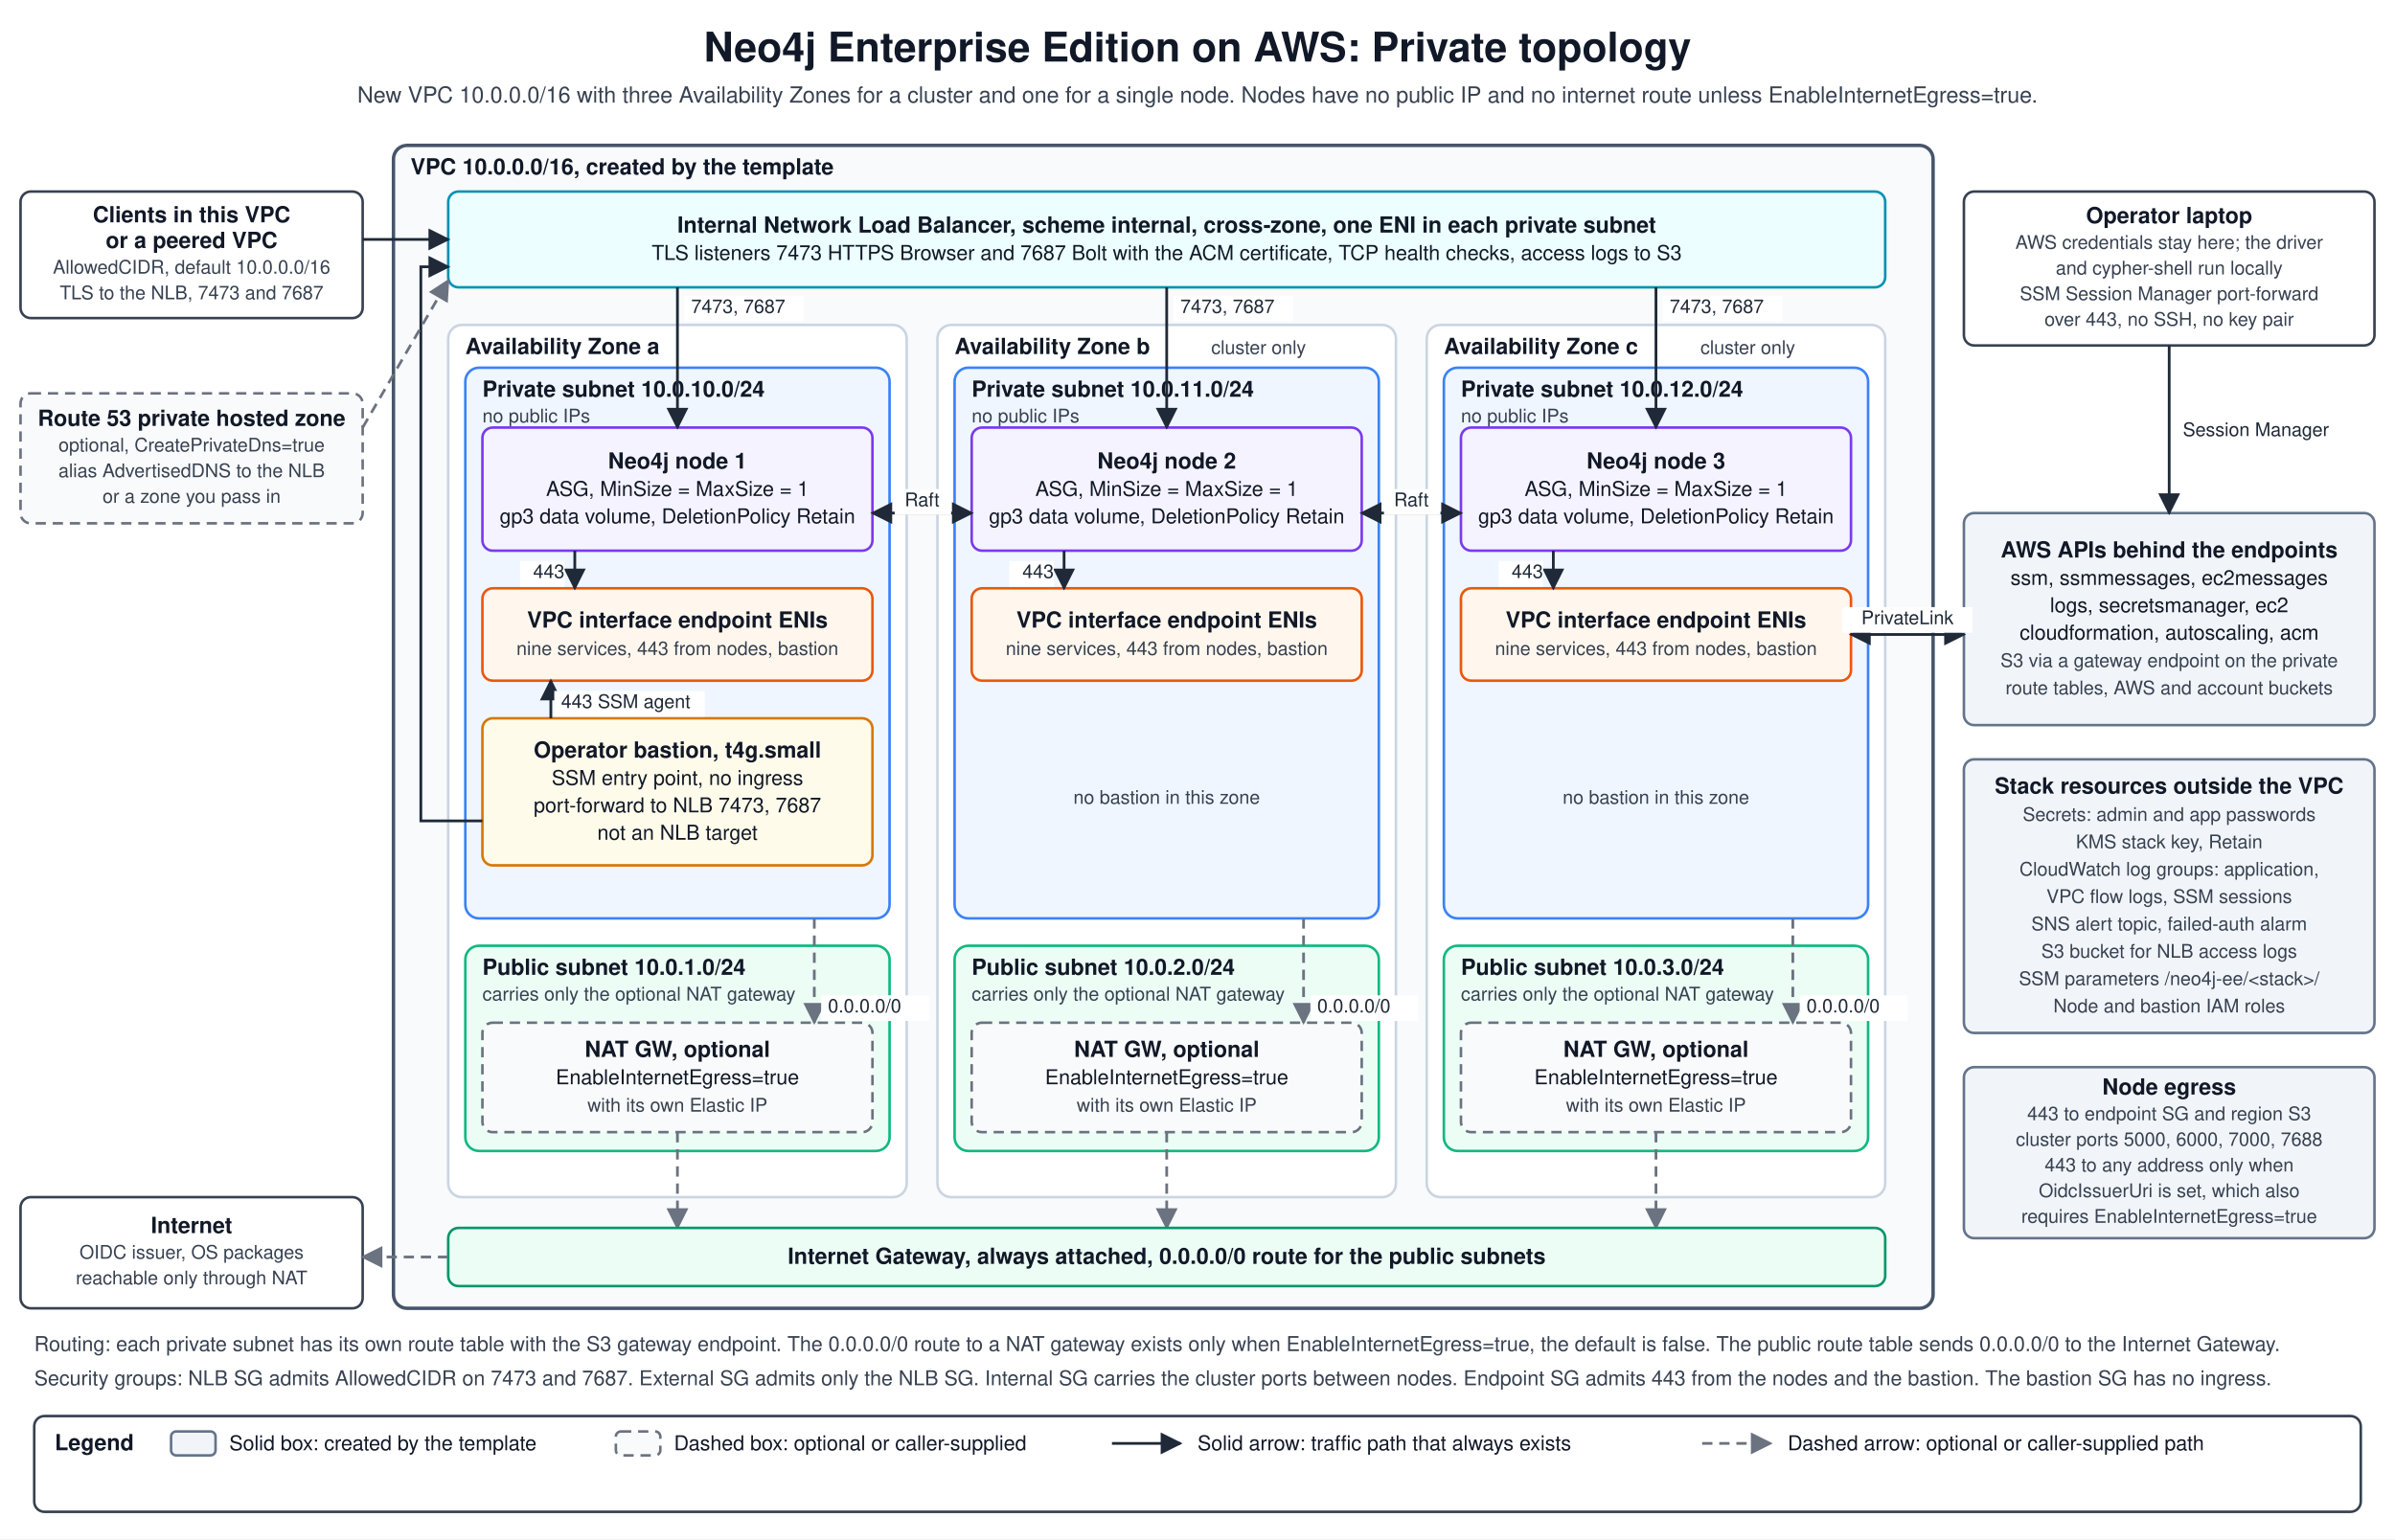
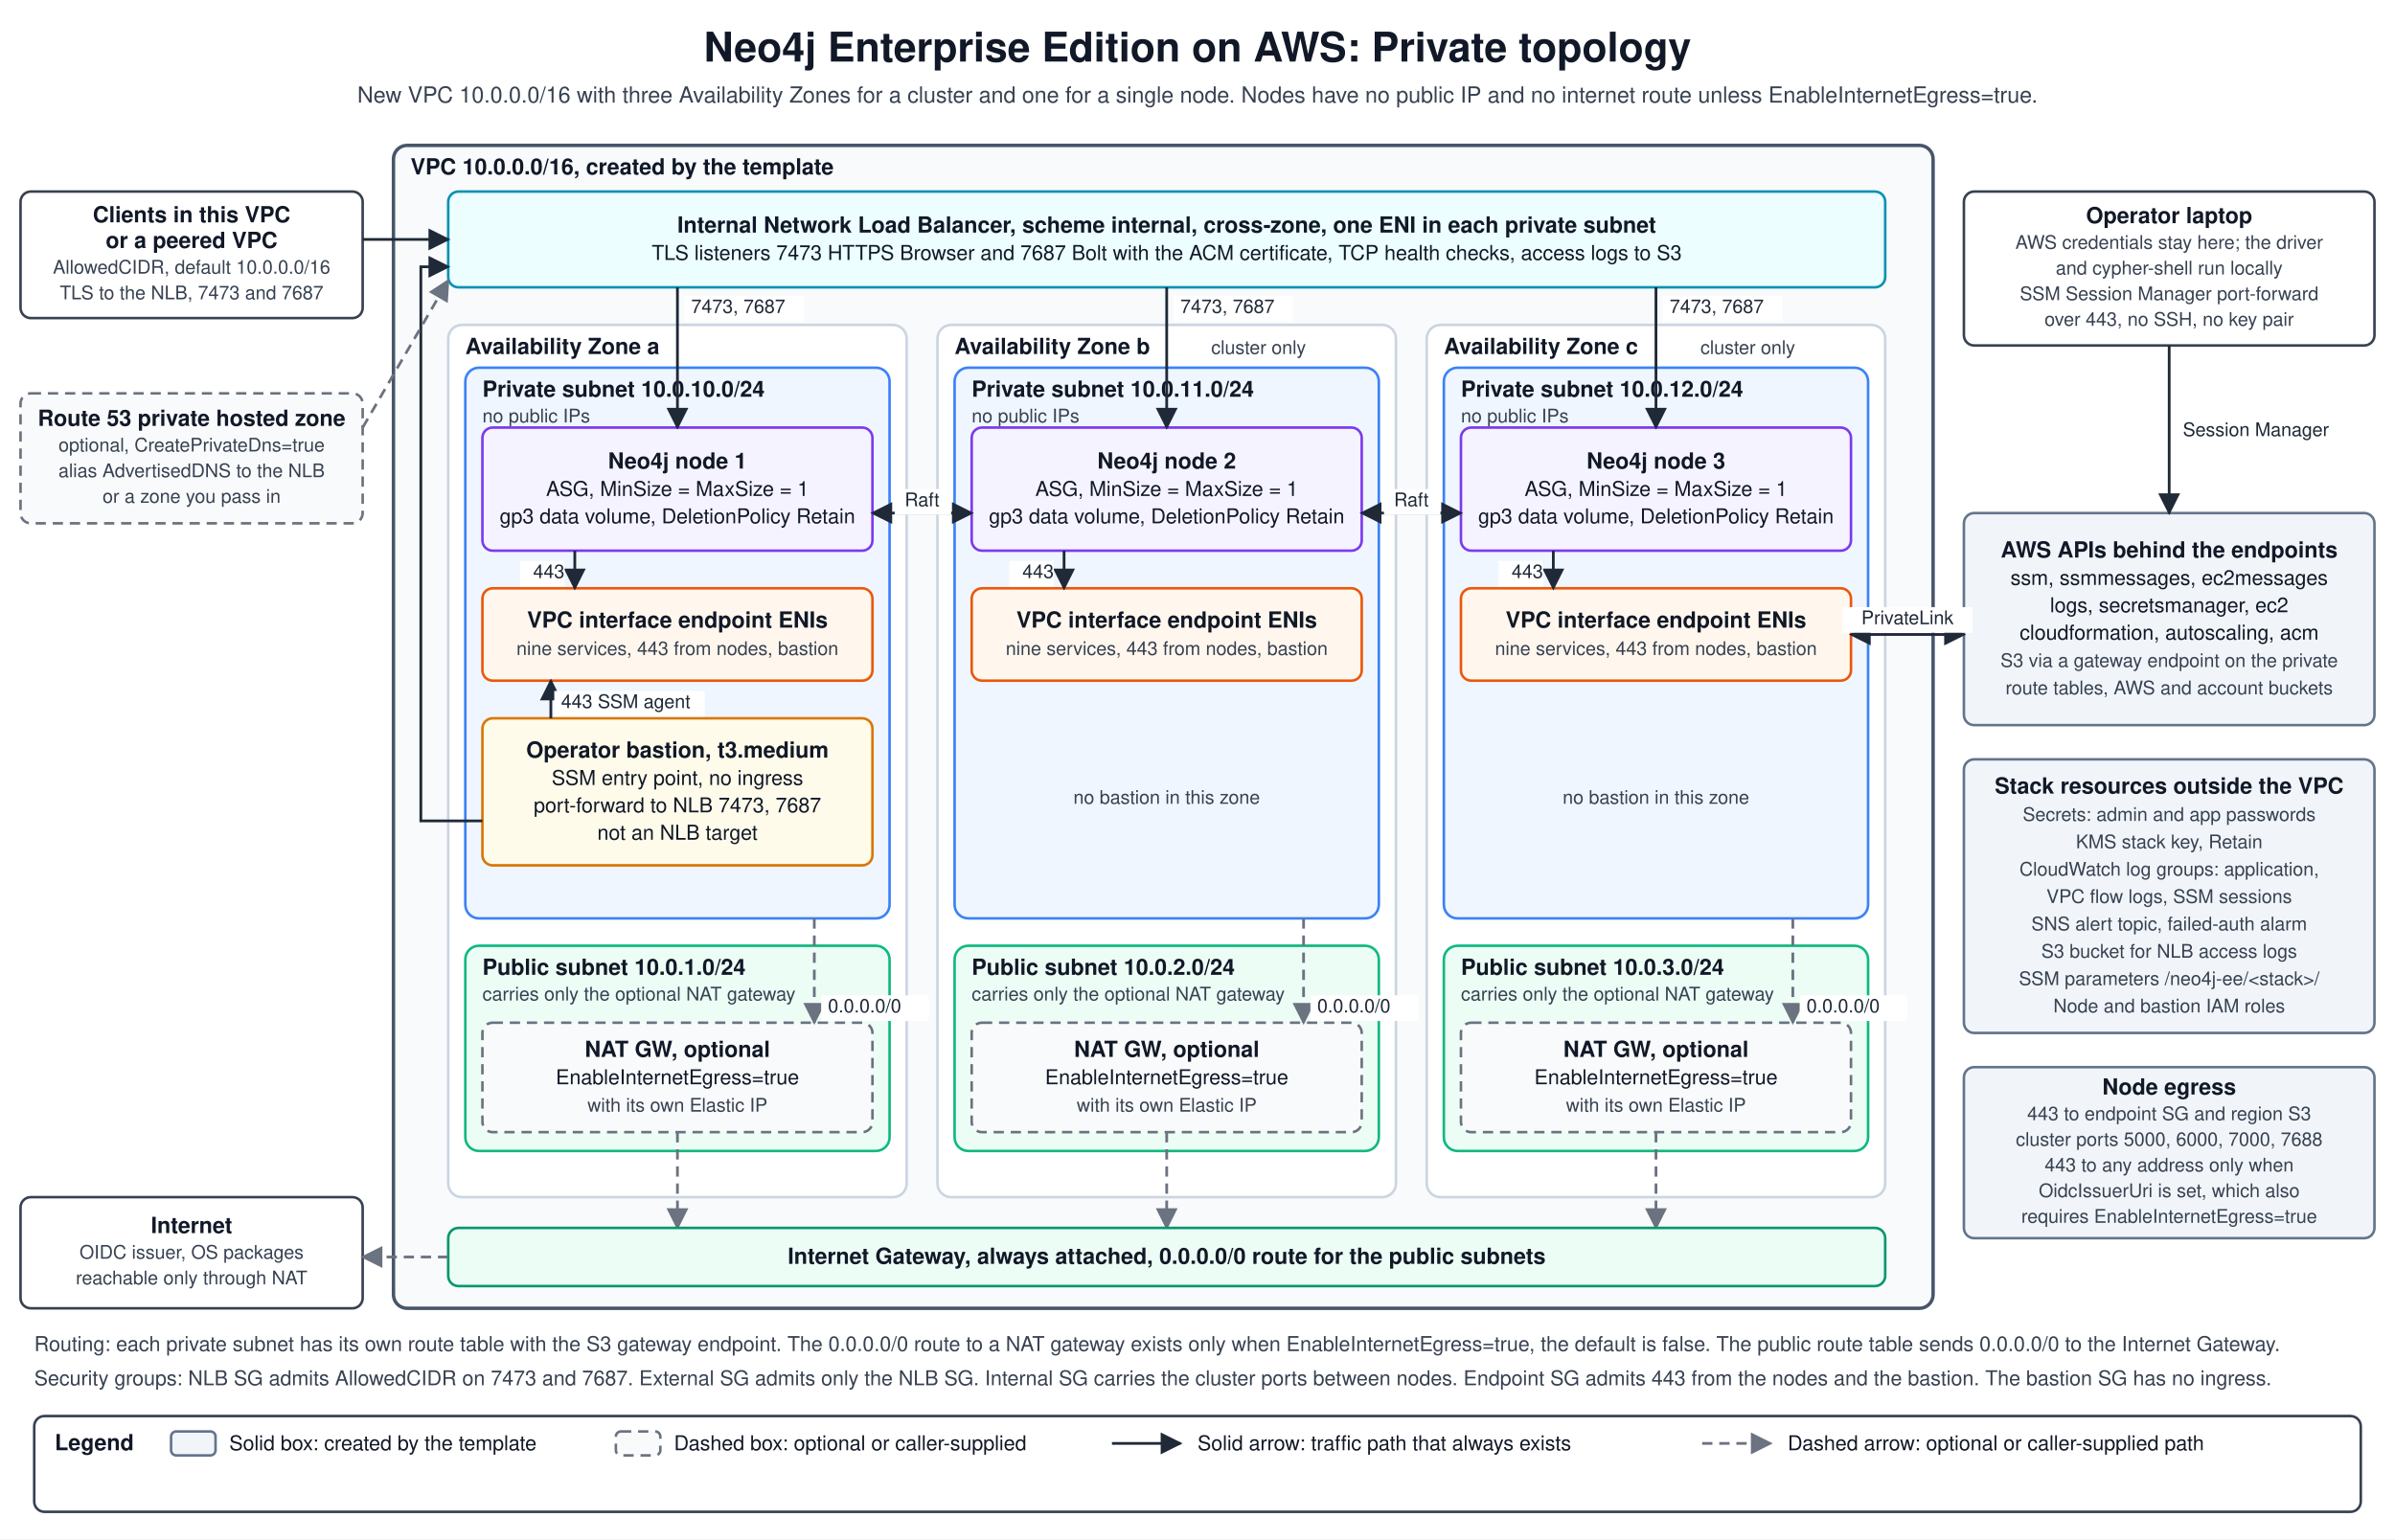
<svg xmlns="http://www.w3.org/2000/svg" viewBox="0 0 1400 900" width="1400" height="900" role="img" aria-labelledby="t">
  <style>
    text { font-family: -apple-system, BlinkMacSystemFont, 'Segoe UI', Helvetica, Arial, sans-serif; fill: #111827; }
    .title { font-size: 24px; font-weight: 700; }
    .subtitle { font-size: 13px; fill: #374151; }
    .h { font-size: 13px; font-weight: 700; }
    .b { font-size: 12px; }
    .s { font-size: 11px; fill: #374151; }
    .note { font-size: 12px; fill: #374151; }
    .lbl { font-size: 11px; fill: #1f2937; }
    .vpc { fill: #f8fafc; stroke: #475569; stroke-width: 2; }
    .az { fill: #ffffff; stroke: #cbd5e1; stroke-width: 1.5; }
    .pub { fill: #ecfdf5; stroke: #10b981; stroke-width: 1.5; }
    .priv { fill: #eff6ff; stroke: #3b82f6; stroke-width: 1.5; }
    .node { fill: #f5f3ff; stroke: #7c3aed; stroke-width: 1.5; }
    .nlb { fill: #ecfeff; stroke: #0891b2; stroke-width: 1.5; }
    .bastion { fill: #fffbeb; stroke: #d97706; stroke-width: 1.5; }
    .ep { fill: #fff7ed; stroke: #ea580c; stroke-width: 1.5; }
    .svc { fill: #f1f5f9; stroke: #64748b; stroke-width: 1.5; }
    .ext { fill: #ffffff; stroke: #374151; stroke-width: 1.5; }
    .opt { fill: #f9fafb; stroke: #6b7280; stroke-width: 1.5; stroke-dasharray: 6 4; }
    .igw { fill: #ecfdf5; stroke: #059669; stroke-width: 1.5; }
    .flow { fill: none; stroke: #1f2937; stroke-width: 1.6; }
    .flowd { fill: none; stroke: #6b7280; stroke-width: 1.6; stroke-dasharray: 6 4; }
    .halo { fill: #ffffff; }
  </style>
  <defs>
    <marker id="ah" viewBox="0 0 10 10" refX="9" refY="5" markerWidth="8" markerHeight="8" orient="auto-start-reverse">
      <path d="M 0 0 L 10 5 L 0 10 z" fill="#1f2937" />
    </marker>
    <marker id="ahd" viewBox="0 0 10 10" refX="9" refY="5" markerWidth="8" markerHeight="8" orient="auto-start-reverse">
      <path d="M 0 0 L 10 5 L 0 10 z" fill="#6b7280" />
    </marker>
  </defs>
  <rect x="0" y="0" width="1400" height="900" fill="#ffffff" />
  <text x="700" y="36" class="title" text-anchor="middle">Neo4j Enterprise Edition on AWS: Private topology</text>
  <text x="700" y="60" class="subtitle" text-anchor="middle">New VPC 10.0.0.0/16 with three Availability Zones for a cluster and one for a single node. Nodes have no public IP and no internet route unless EnableInternetEgress=true.</text>
  <rect x="230" y="85" width="900" height="680" rx="8" class="vpc" />
  <text x="240" y="102" class="h">VPC 10.0.0.0/16, created by the template</text>
  <rect x="262" y="112" width="840" height="56" rx="6" class="nlb" />
  <text x="682.0" y="136.0" class="h" text-anchor="middle">Internal Network Load Balancer, scheme internal, cross-zone, one ENI in each private subnet</text>
  <text x="682.0" y="152.0" class="b" text-anchor="middle">TLS listeners 7473 HTTPS Browser and 7687 Bolt with the ACM certificate, TCP health checks, access logs to S3</text>
  <rect x="262" y="190" width="268" height="510" rx="8" class="az" />
  <text x="272" y="207" class="h">Availability Zone a</text>
  <rect x="272" y="215" width="248" height="322" rx="8" class="priv" />
  <text x="282" y="232" class="h">Private subnet 10.0.10.0/24</text>
  <text x="282" y="247" class="s">no public IPs</text>
  <rect x="282" y="250" width="228" height="72" rx="6" class="node" />
  <text x="396.0" y="274.0" class="h" text-anchor="middle">Neo4j node 1</text>
  <text x="396.0" y="290.0" class="b" text-anchor="middle">ASG, MinSize = MaxSize = 1</text>
  <text x="396.0" y="306.0" class="b" text-anchor="middle">gp3 data volume, DeletionPolicy Retain</text>
  <rect x="282" y="344" width="228" height="54" rx="6" class="ep" />
  <text x="396.0" y="367.0" class="h" text-anchor="middle">VPC interface endpoint ENIs</text>
  <text x="396.0" y="383.0" class="s" text-anchor="middle">nine services, 443 from nodes, bastion</text>
  <rect x="282" y="420" width="228" height="86" rx="6" class="bastion" />
-   <text x="396.0" y="443.0" class="h" text-anchor="middle">Operator bastion, t4g.small</text>
+   <text x="396.0" y="443.0" class="h" text-anchor="middle">Operator bastion, t3.medium</text>
  <text x="396.0" y="459.0" class="b" text-anchor="middle">SSM entry point, no ingress</text>
  <text x="396.0" y="475.0" class="b" text-anchor="middle">port-forward to NLB 7473, 7687</text>
  <text x="396.0" y="491.0" class="b" text-anchor="middle">not an NLB target</text>
  <rect x="272" y="553" width="248" height="120" rx="8" class="pub" />
  <text x="282" y="570" class="h">Public subnet 10.0.1.0/24</text>
  <text x="282" y="585" class="s">carries only the optional NAT gateway</text>
  <rect x="282" y="598" width="228" height="64" rx="6" class="opt" />
  <text x="396.0" y="618.0" class="h" text-anchor="middle">NAT GW, optional</text>
  <text x="396.0" y="634.0" class="b" text-anchor="middle">EnableInternetEgress=true</text>
  <text x="396.0" y="650.0" class="s" text-anchor="middle">with its own Elastic IP</text>
  <path d="M 396.0 168 L 396.0 250" class="flow" marker-end="url(#ah)" />
  <rect x="400" y="173" width="70" height="15" class="halo" />
  <text x="404.0" y="183" class="lbl">7473, 7687</text>
  <path d="M 336.0 322 L 336.0 344" class="flow" marker-end="url(#ah)" />
  <rect x="304" y="328" width="26" height="15" class="halo" />
  <text x="330.0" y="338" class="lbl" text-anchor="end">443</text>
  <path d="M 476.0 537 L 476.0 598" class="flowd" marker-end="url(#ahd)" />
  <rect x="480" y="582" width="63" height="15" class="halo" />
  <text x="484.0" y="592" class="lbl">0.0.0.0/0</text>
  <path d="M 396.0 662 L 396.0 718" class="flowd" marker-end="url(#ahd)" />
  <rect x="548" y="190" width="268" height="510" rx="8" class="az" />
  <text x="558" y="207" class="h">Availability Zone b</text>
  <text x="708" y="207" class="s">cluster only</text>
  <rect x="558" y="215" width="248" height="322" rx="8" class="priv" />
  <text x="568" y="232" class="h">Private subnet 10.0.11.0/24</text>
  <text x="568" y="247" class="s">no public IPs</text>
  <rect x="568" y="250" width="228" height="72" rx="6" class="node" />
  <text x="682.0" y="274.0" class="h" text-anchor="middle">Neo4j node 2</text>
  <text x="682.0" y="290.0" class="b" text-anchor="middle">ASG, MinSize = MaxSize = 1</text>
  <text x="682.0" y="306.0" class="b" text-anchor="middle">gp3 data volume, DeletionPolicy Retain</text>
  <rect x="568" y="344" width="228" height="54" rx="6" class="ep" />
  <text x="682.0" y="367.0" class="h" text-anchor="middle">VPC interface endpoint ENIs</text>
  <text x="682.0" y="383.0" class="s" text-anchor="middle">nine services, 443 from nodes, bastion</text>
  <text x="682.0" y="470" class="s" text-anchor="middle">no bastion in this zone</text>
  <rect x="558" y="553" width="248" height="120" rx="8" class="pub" />
  <text x="568" y="570" class="h">Public subnet 10.0.2.0/24</text>
  <text x="568" y="585" class="s">carries only the optional NAT gateway</text>
  <rect x="568" y="598" width="228" height="64" rx="6" class="opt" />
  <text x="682.0" y="618.0" class="h" text-anchor="middle">NAT GW, optional</text>
  <text x="682.0" y="634.0" class="b" text-anchor="middle">EnableInternetEgress=true</text>
  <text x="682.0" y="650.0" class="s" text-anchor="middle">with its own Elastic IP</text>
  <path d="M 682.0 168 L 682.0 250" class="flow" marker-end="url(#ah)" />
  <rect x="686" y="173" width="70" height="15" class="halo" />
  <text x="690.0" y="183" class="lbl">7473, 7687</text>
  <path d="M 622.0 322 L 622.0 344" class="flow" marker-end="url(#ah)" />
  <rect x="590" y="328" width="26" height="15" class="halo" />
  <text x="616.0" y="338" class="lbl" text-anchor="end">443</text>
  <path d="M 762.0 537 L 762.0 598" class="flowd" marker-end="url(#ahd)" />
  <rect x="766" y="582" width="63" height="15" class="halo" />
  <text x="770.0" y="592" class="lbl">0.0.0.0/0</text>
  <path d="M 682.0 662 L 682.0 718" class="flowd" marker-end="url(#ahd)" />
  <rect x="834" y="190" width="268" height="510" rx="8" class="az" />
  <text x="844" y="207" class="h">Availability Zone c</text>
  <text x="994" y="207" class="s">cluster only</text>
  <rect x="844" y="215" width="248" height="322" rx="8" class="priv" />
  <text x="854" y="232" class="h">Private subnet 10.0.12.0/24</text>
  <text x="854" y="247" class="s">no public IPs</text>
  <rect x="854" y="250" width="228" height="72" rx="6" class="node" />
  <text x="968.0" y="274.0" class="h" text-anchor="middle">Neo4j node 3</text>
  <text x="968.0" y="290.0" class="b" text-anchor="middle">ASG, MinSize = MaxSize = 1</text>
  <text x="968.0" y="306.0" class="b" text-anchor="middle">gp3 data volume, DeletionPolicy Retain</text>
  <rect x="854" y="344" width="228" height="54" rx="6" class="ep" />
  <text x="968.0" y="367.0" class="h" text-anchor="middle">VPC interface endpoint ENIs</text>
  <text x="968.0" y="383.0" class="s" text-anchor="middle">nine services, 443 from nodes, bastion</text>
  <text x="968.0" y="470" class="s" text-anchor="middle">no bastion in this zone</text>
  <rect x="844" y="553" width="248" height="120" rx="8" class="pub" />
  <text x="854" y="570" class="h">Public subnet 10.0.3.0/24</text>
  <text x="854" y="585" class="s">carries only the optional NAT gateway</text>
  <rect x="854" y="598" width="228" height="64" rx="6" class="opt" />
  <text x="968.0" y="618.0" class="h" text-anchor="middle">NAT GW, optional</text>
  <text x="968.0" y="634.0" class="b" text-anchor="middle">EnableInternetEgress=true</text>
  <text x="968.0" y="650.0" class="s" text-anchor="middle">with its own Elastic IP</text>
  <path d="M 968.0 168 L 968.0 250" class="flow" marker-end="url(#ah)" />
  <rect x="972" y="173" width="70" height="15" class="halo" />
  <text x="976.0" y="183" class="lbl">7473, 7687</text>
  <path d="M 908.0 322 L 908.0 344" class="flow" marker-end="url(#ah)" />
  <rect x="876" y="328" width="26" height="15" class="halo" />
  <text x="902.0" y="338" class="lbl" text-anchor="end">443</text>
  <path d="M 1048.0 537 L 1048.0 598" class="flowd" marker-end="url(#ahd)" />
  <rect x="1052" y="582" width="63" height="15" class="halo" />
  <text x="1056.0" y="592" class="lbl">0.0.0.0/0</text>
  <path d="M 968.0 662 L 968.0 718" class="flowd" marker-end="url(#ahd)" />
  <path d="M 322 420 L 322 398" class="flow" marker-end="url(#ah)" />
  <rect x="324" y="404" width="88" height="15" class="halo" />
  <text x="328" y="414" class="lbl">443 SSM agent</text>
  <path d="M 282 480 L 246 480 L 246 156 L 262 156" class="flow" marker-end="url(#ah)" />
  <path d="M 510 300 L 568 300" class="flow" marker-end="url(#ah)" marker-start="url(#ah)" />
  <rect x="523" y="286" width="33" height="15" class="halo" />
  <text x="539.0" y="296" class="lbl" text-anchor="middle">Raft</text>
  <path d="M 796 300 L 854 300" class="flow" marker-end="url(#ah)" marker-start="url(#ah)" />
  <rect x="809" y="286" width="33" height="15" class="halo" />
  <text x="825.0" y="296" class="lbl" text-anchor="middle">Raft</text>
  <rect x="262" y="718" width="840" height="34" rx="6" class="igw" />
  <text x="682.0" y="739.0" class="h" text-anchor="middle">Internet Gateway, always attached, 0.0.0.0/0 route for the public subnets</text>
  <rect x="12" y="112" width="200" height="74" rx="6" class="ext" />
  <text x="112.0" y="130.0" class="h" text-anchor="middle">Clients in this VPC</text>
  <text x="112.0" y="145.0" class="h" text-anchor="middle">or a peered VPC</text>
  <text x="112.0" y="160.0" class="s" text-anchor="middle">AllowedCIDR, default 10.0.0.0/16</text>
  <text x="112.0" y="175.0" class="s" text-anchor="middle">TLS to the NLB, 7473 and 7687</text>
  <path d="M 212 140 L 262 140" class="flow" marker-end="url(#ah)" />
  <rect x="12" y="230" width="200" height="76" rx="6" class="opt" />
  <text x="112.0" y="249.0" class="h" text-anchor="middle">Route 53 private hosted zone</text>
  <text x="112.0" y="264.0" class="s" text-anchor="middle">optional, CreatePrivateDns=true</text>
  <text x="112.0" y="279.0" class="s" text-anchor="middle">alias AdvertisedDNS to the NLB</text>
  <text x="112.0" y="294.0" class="s" text-anchor="middle">or a zone you pass in</text>
  <path d="M 212 250 L 262 164" class="flowd" marker-end="url(#ahd)" />
  <rect x="12" y="700" width="200" height="65" rx="6" class="ext" />
  <text x="112.0" y="721.0" class="h" text-anchor="middle">Internet</text>
  <text x="112.0" y="736.0" class="s" text-anchor="middle">OIDC issuer, OS packages</text>
  <text x="112.0" y="751.0" class="s" text-anchor="middle">reachable only through NAT</text>
  <path d="M 262 735 L 212 735" class="flowd" marker-end="url(#ahd)" />
  <rect x="1148" y="112" width="240" height="90" rx="6" class="ext" />
  <text x="1268.0" y="130.5" class="h" text-anchor="middle">Operator laptop</text>
  <text x="1268.0" y="145.5" class="s" text-anchor="middle">AWS credentials stay here; the driver</text>
  <text x="1268.0" y="160.5" class="s" text-anchor="middle">and cypher-shell run locally</text>
  <text x="1268.0" y="175.5" class="s" text-anchor="middle">SSM Session Manager port-forward</text>
  <text x="1268.0" y="190.5" class="s" text-anchor="middle">over 443, no SSH, no key pair</text>
  <rect x="1148" y="300" width="240" height="124" rx="6" class="svc" />
  <text x="1268.0" y="326.0" class="h" text-anchor="middle">AWS APIs behind the endpoints</text>
  <text x="1268.0" y="342.0" class="b" text-anchor="middle">ssm, ssmmessages, ec2messages</text>
  <text x="1268.0" y="358.0" class="b" text-anchor="middle">logs, secretsmanager, ec2</text>
  <text x="1268.0" y="374.0" class="b" text-anchor="middle">cloudformation, autoscaling, acm</text>
  <text x="1268.0" y="390.0" class="s" text-anchor="middle">S3 via a gateway endpoint on the private</text>
  <text x="1268.0" y="406.0" class="s" text-anchor="middle">route tables, AWS and account buckets</text>
  <path d="M 1268.0 202 L 1268.0 300" class="flow" marker-end="url(#ah)" />
  <rect x="1272" y="245" width="100" height="15" class="halo" />
  <text x="1276.0" y="255" class="lbl">Session Manager</text>
  <path d="M 1082 371 L 1148 371" class="flow" marker-end="url(#ah)" marker-start="url(#ah)" />
  <rect x="1077" y="355" width="76" height="15" class="halo" />
  <text x="1115.0" y="365" class="lbl" text-anchor="middle">PrivateLink</text>
  <rect x="1148" y="444" width="240" height="160" rx="6" class="svc" />
  <text x="1268.0" y="464.0" class="h" text-anchor="middle">Stack resources outside the VPC</text>
  <text x="1268.0" y="480.0" class="s" text-anchor="middle">Secrets: admin and app passwords</text>
  <text x="1268.0" y="496.0" class="s" text-anchor="middle">KMS stack key, Retain</text>
  <text x="1268.0" y="512.0" class="s" text-anchor="middle">CloudWatch log groups: application,</text>
  <text x="1268.0" y="528.0" class="s" text-anchor="middle">VPC flow logs, SSM sessions</text>
  <text x="1268.0" y="544.0" class="s" text-anchor="middle">SNS alert topic, failed-auth alarm</text>
  <text x="1268.0" y="560.0" class="s" text-anchor="middle">S3 bucket for NLB access logs</text>
  <text x="1268.0" y="576.0" class="s" text-anchor="middle">SSM parameters /neo4j-ee/&lt;stack&gt;/</text>
  <text x="1268.0" y="592.0" class="s" text-anchor="middle">Node and bastion IAM roles</text>
  <rect x="1148" y="624" width="240" height="100" rx="6" class="svc" />
  <text x="1268.0" y="640.0" class="h" text-anchor="middle">Node egress</text>
  <text x="1268.0" y="655.0" class="s" text-anchor="middle">443 to endpoint SG and region S3</text>
  <text x="1268.0" y="670.0" class="s" text-anchor="middle">cluster ports 5000, 6000, 7000, 7688</text>
  <text x="1268.0" y="685.0" class="s" text-anchor="middle">443 to any address only when</text>
  <text x="1268.0" y="700.0" class="s" text-anchor="middle">OidcIssuerUri is set, which also</text>
  <text x="1268.0" y="715.0" class="s" text-anchor="middle">requires EnableInternetEgress=true</text>
  <text x="20" y="790" class="note">Routing: each private subnet has its own route table with the S3 gateway endpoint. The 0.0.0.0/0 route to a NAT gateway exists only when EnableInternetEgress=true, the default is false. The public route table sends 0.0.0.0/0 to the Internet Gateway.</text>
  <text x="20" y="810" class="note">Security groups: NLB SG admits AllowedCIDR on 7473 and 7687. External SG admits only the NLB SG. Internal SG carries the cluster ports between nodes. Endpoint SG admits 443 from the nodes and the bastion. The bastion SG has no ingress.</text>
  <rect x="20" y="828" width="1360" height="56" rx="6" class="ext" />
  <text x="32" y="848" class="h">Legend</text>
  <rect x="100" y="837" width="26" height="14" rx="3" class="svc" />
  <text x="134" y="848" class="b">Solid box: created by the template</text>
  <rect x="360" y="837" width="26" height="14" rx="3" class="opt" />
  <text x="394" y="848" class="b">Dashed box: optional or caller-supplied</text>
  <path d="M 650 844 L 690 844" class="flow" marker-end="url(#ah)" />
  <text x="700" y="848" class="b">Solid arrow: traffic path that always exists</text>
  <path d="M 995 844 L 1035 844" class="flowd" marker-end="url(#ahd)" />
  <text x="1045" y="848" class="b">Dashed arrow: optional or caller-supplied path</text>
</svg>
